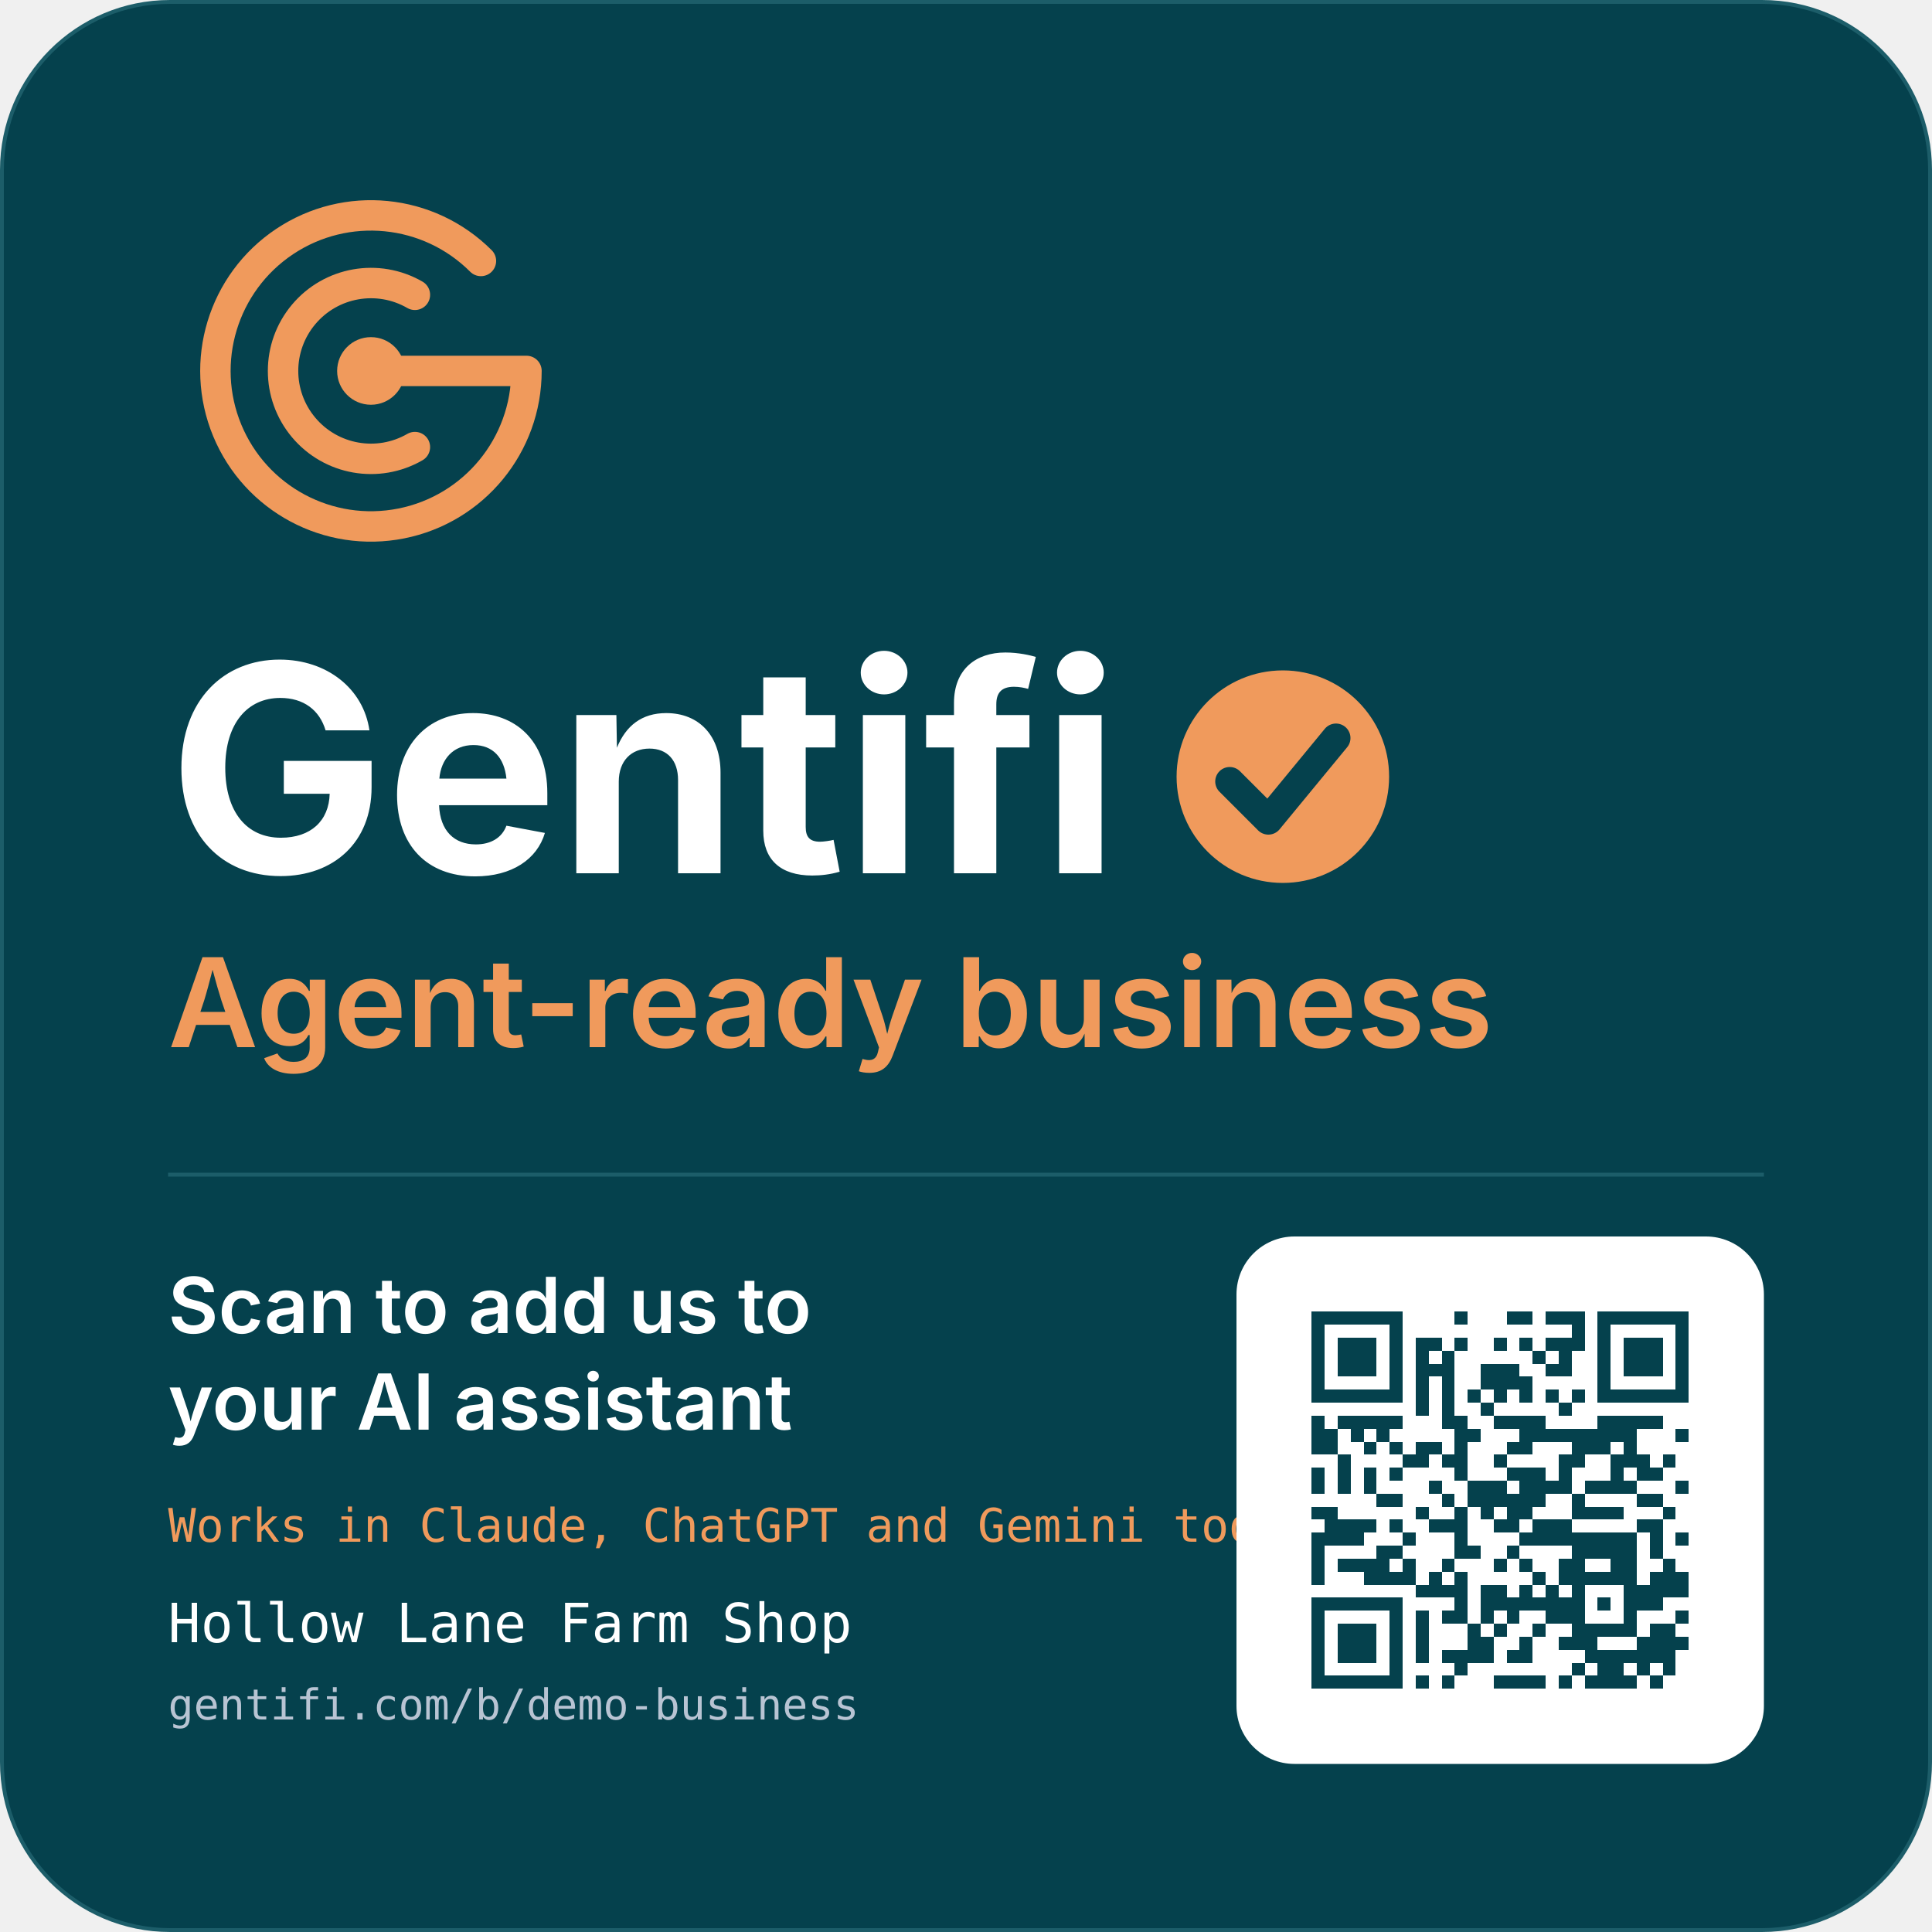
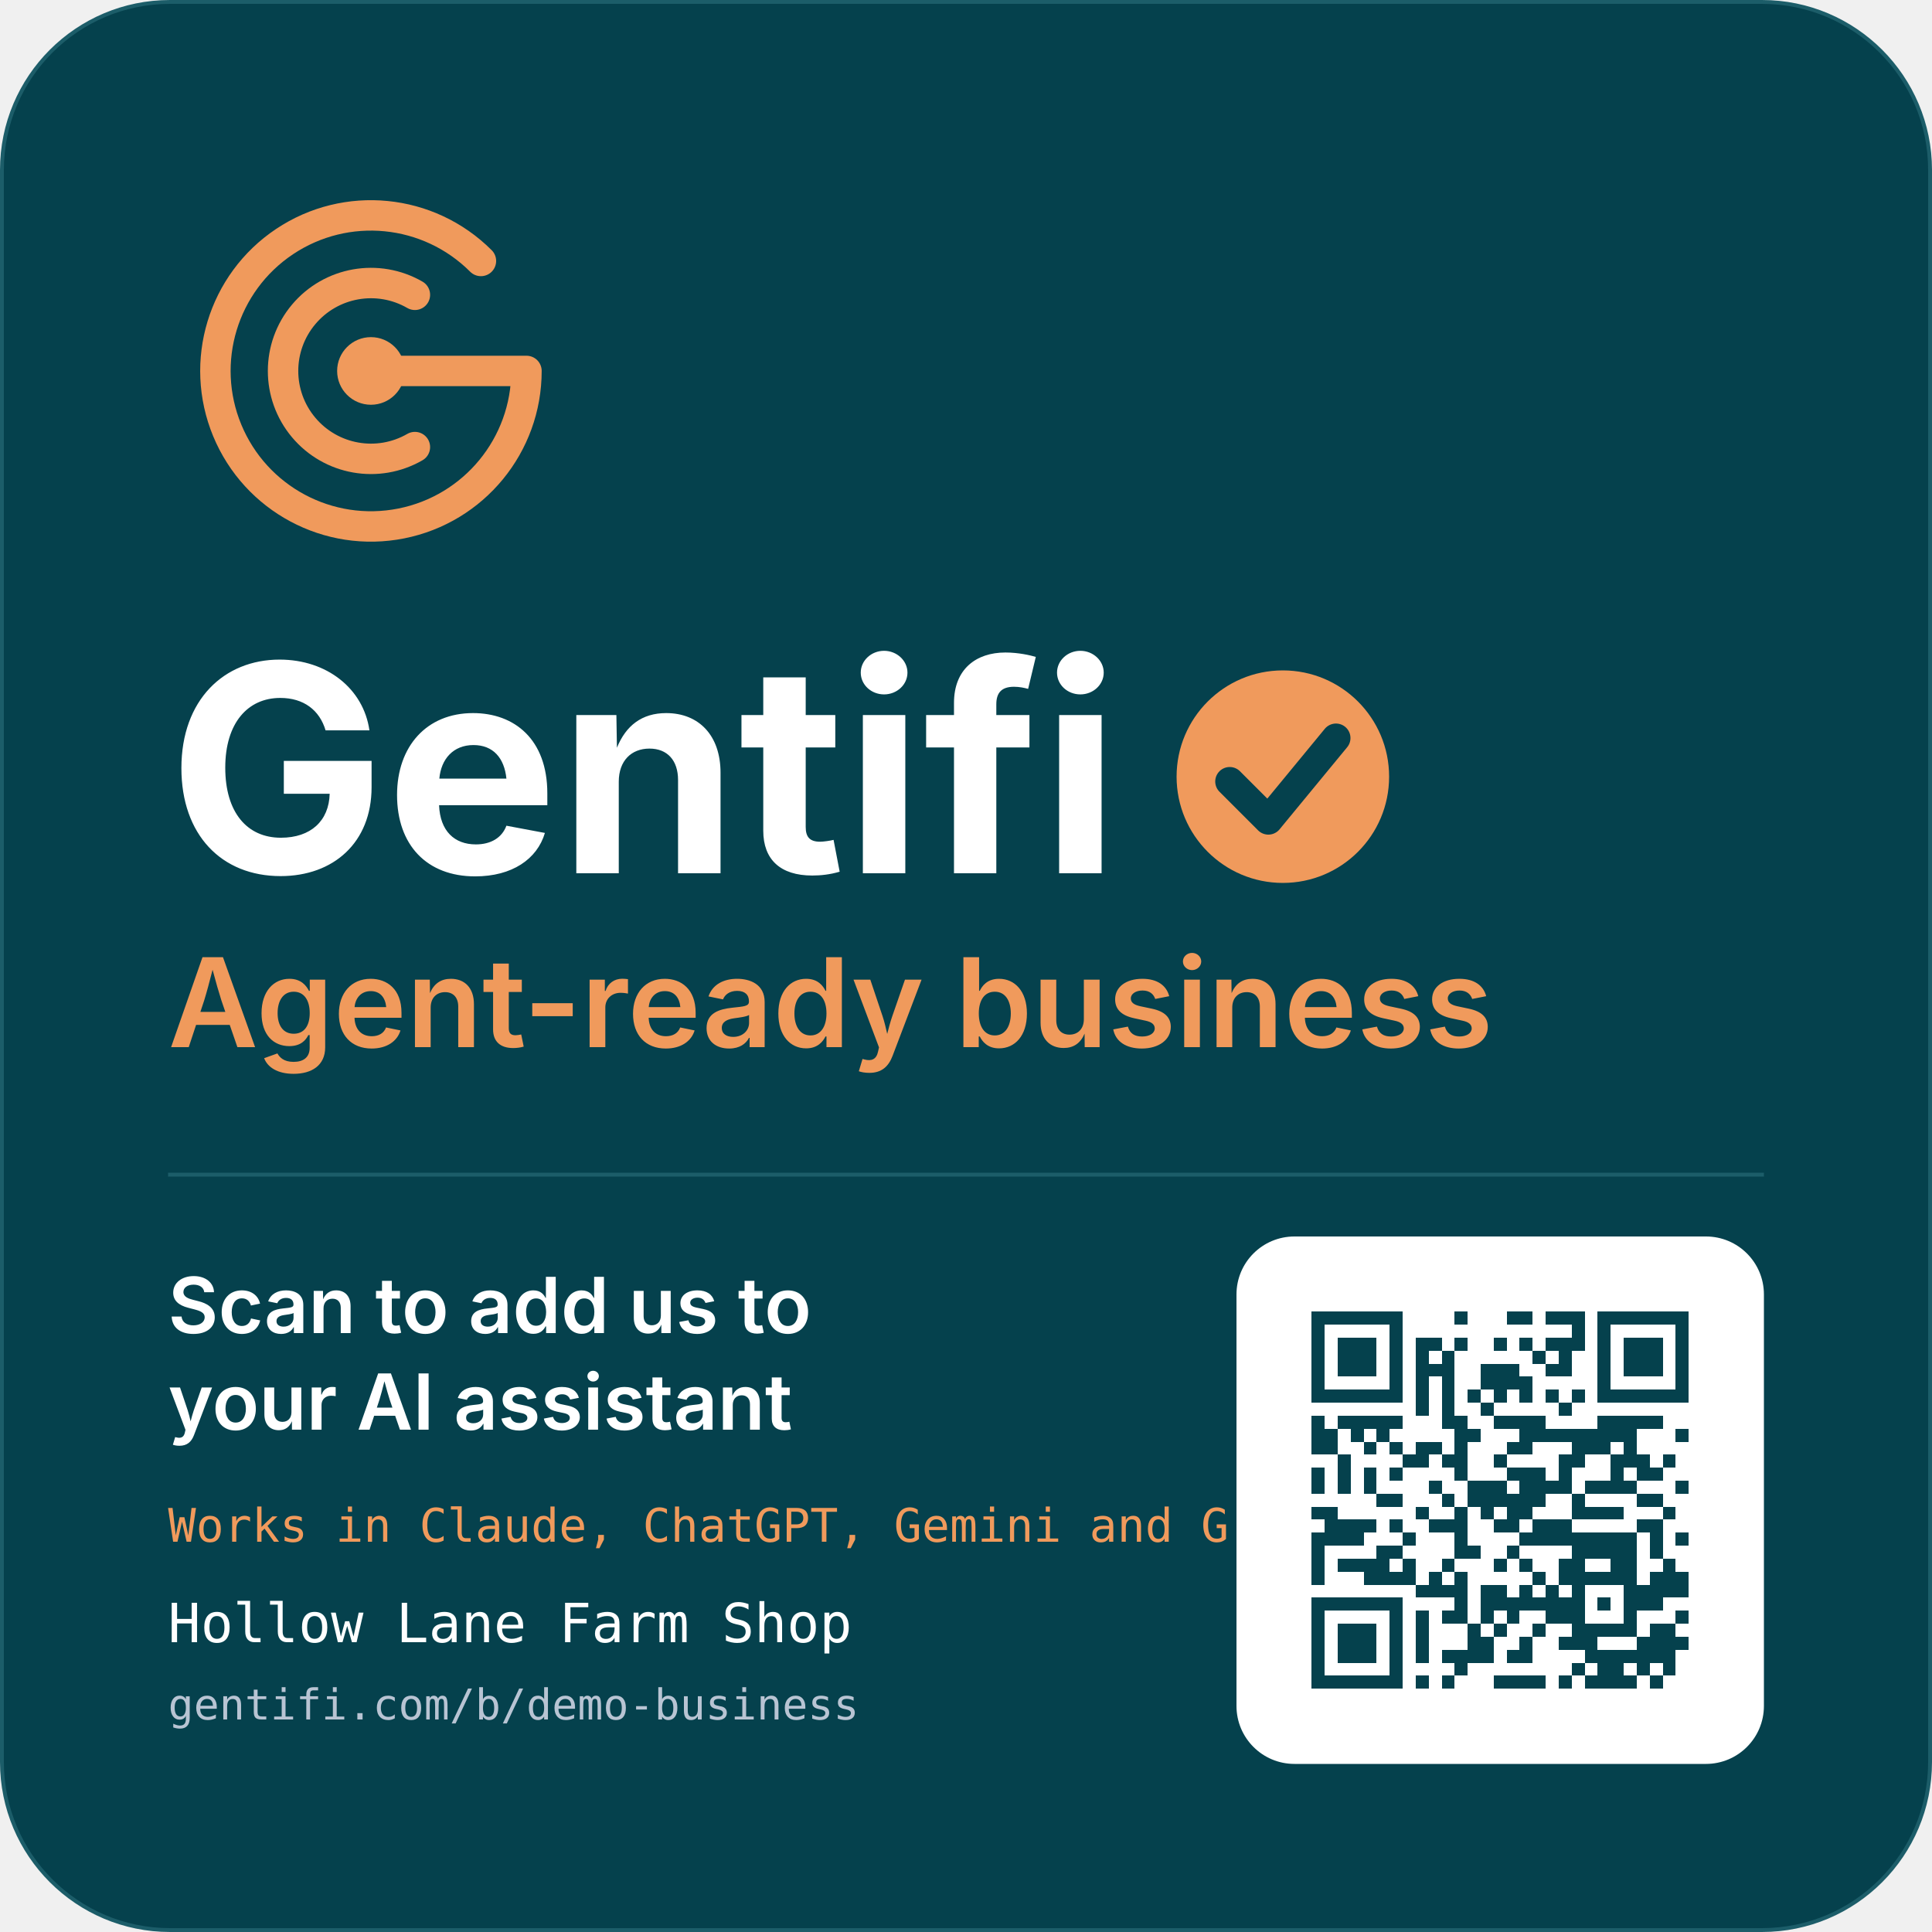
<svg xmlns="http://www.w3.org/2000/svg" viewBox="0 0 1000 1000" role="img" aria-labelledby="t">
  <rect x="1" y="1" width="998" height="998" rx="87" fill="#05414D" stroke="#1C5D69" stroke-width="2" />
  <g transform="translate(87 87) scale(1.75)">
    <path d="M73 37.48 A26 26 0 1 0 73 82.52" fill="none" stroke="#F09A5C" stroke-width="9" stroke-linecap="round" />
    <path d="M92.53 27.47 A46 46 0 1 0 106 60 L64 60" fill="none" stroke="#F09A5C" stroke-width="9" stroke-linecap="round" stroke-linejoin="round" />
    <circle cx="60" cy="60" r="10" fill="#F09A5C" />
  </g>
  <text x="87" y="452" font-family="Sora, 'Sora Local', system-ui, -apple-system, 'Segoe UI', sans-serif" font-weight="700" font-size="150" fill="#FFFFFF" textLength="487" lengthAdjust="spacingAndGlyphs">Gentifi</text>
  <g transform="translate(604 342) scale(5)">
    <circle cx="12" cy="12" r="11" fill="#F09A5C" />
    <path d="M6.5 12.5 L10.5 16.5 L17.5 8" fill="none" stroke="#05414D" stroke-width="3" stroke-linecap="round" stroke-linejoin="round" />
  </g>
  <text x="87" y="542" font-family="Sora, 'Sora Local', system-ui, -apple-system, 'Segoe UI', sans-serif" font-weight="600" font-size="64" fill="#F09A5C" textLength="640" lengthAdjust="spacingAndGlyphs">Agent-ready business</text>
  <line x1="87" y1="608" x2="913" y2="608" stroke="#1C5D69" stroke-width="2" />
  <text font-family="Sora, 'Sora Local', system-ui, -apple-system, 'Segoe UI', sans-serif" font-weight="600" font-size="40" fill="#FFFFFF">
    <tspan x="87" y="690">Scan to add us to</tspan>
    <tspan x="87" y="740">your AI assistant</tspan>
  </text>
-   <text x="87" y="798" font-family="'IBM Plex Mono', ui-monospace, Menlo, monospace" font-size="24" fill="#F09A5C" textLength="500" lengthAdjust="spacingAndGlyphs">Works in Claude, ChatGPT and Gemini today</text>
+   <text x="87" y="798" font-family="'IBM Plex Mono', ui-monospace, Menlo, monospace" font-size="24" fill="#F09A5C" textLength="500" lengthAdjust="spacingAndGlyphs">Works in Claude, ChatGPT, Gemini and Grok today</text>
  <text x="87" y="850" font-family="'IBM Plex Mono', ui-monospace, Menlo, monospace" font-size="28" fill="#FFFFFF">Hollow Lane Farm Shop</text>
  <text x="87" y="890" font-family="'IBM Plex Mono', ui-monospace, Menlo, monospace" font-size="22" fill="#B8C4D3">gentifi.com/b/demo-business</text>
  <rect x="640" y="640" width="273" height="273" rx="30" fill="#FFFFFF" />
  <svg x="652" y="652" width="249" height="249" viewBox="0 0 37 37" shape-rendering="crispEdges">
    <path fill="#05414D" d="M4 4h7v1h-7zM15 4h1v1h-1zM19 4h2v1h-2zM22 4h3v1h-3zM26 4h7v1h-7zM4 5h1v1h-1zM10 5h1v1h-1zM24 5h1v1h-1zM26 5h1v1h-1zM32 5h1v1h-1zM4 6h1v1h-1zM6 6h3v1h-3zM10 6h1v1h-1zM12 6h2v1h-2zM15 6h1v1h-1zM18 6h1v1h-1zM20 6h1v1h-1zM22 6h3v1h-3zM26 6h1v1h-1zM28 6h3v1h-3zM32 6h1v1h-1zM4 7h1v1h-1zM6 7h3v1h-3zM10 7h1v1h-1zM12 7h1v1h-1zM14 7h1v1h-1zM21 7h1v1h-1zM23 7h1v1h-1zM26 7h1v1h-1zM28 7h3v1h-3zM32 7h1v1h-1zM4 8h1v1h-1zM6 8h3v1h-3zM10 8h1v1h-1zM12 8h3v1h-3zM17 8h3v1h-3zM22 8h2v1h-2zM26 8h1v1h-1zM28 8h3v1h-3zM32 8h1v1h-1zM4 9h1v1h-1zM10 9h1v1h-1zM12 9h1v1h-1zM14 9h1v1h-1zM17 9h4v1h-4zM26 9h1v1h-1zM32 9h1v1h-1zM4 10h7v1h-7zM12 10h1v1h-1zM14 10h1v1h-1zM16 10h1v1h-1zM18 10h1v1h-1zM20 10h1v1h-1zM22 10h1v1h-1zM24 10h1v1h-1zM26 10h7v1h-7zM12 11h1v1h-1zM14 11h1v1h-1zM17 11h1v1h-1zM23 11h1v1h-1zM4 12h1v1h-1zM6 12h5v1h-5zM14 12h2v1h-2zM18 12h4v1h-4zM26 12h5v1h-5zM4 13h2v1h-2zM7 13h1v1h-1zM9 13h1v1h-1zM15 13h2v1h-2zM20 13h9v1h-9zM32 13h1v1h-1zM4 14h2v1h-2zM8 14h1v1h-1zM10 14h1v1h-1zM12 14h2v1h-2zM15 14h1v1h-1zM19 14h2v1h-2zM24 14h3v1h-3zM28 14h1v1h-1zM6 15h1v1h-1zM11 15h2v1h-2zM14 15h2v1h-2zM18 15h1v1h-1zM23 15h2v1h-2zM27 15h3v1h-3zM31 15h1v1h-1zM4 16h1v1h-1zM6 16h1v1h-1zM8 16h1v1h-1zM10 16h1v1h-1zM15 16h1v1h-1zM19 16h3v1h-3zM23 16h1v1h-1zM27 16h1v1h-1zM29 16h2v1h-2zM4 17h1v1h-1zM6 17h1v1h-1zM8 17h1v1h-1zM13 17h1v1h-1zM16 17h3v1h-3zM20 17h4v1h-4zM25 17h4v1h-4zM32 17h1v1h-1zM9 18h2v1h-2zM14 18h1v1h-1zM16 18h6v1h-6zM24 18h1v1h-1zM29 18h2v1h-2zM4 19h2v1h-2zM12 19h1v1h-1zM15 19h1v1h-1zM17 19h1v1h-1zM19 19h2v1h-2zM24 19h4v1h-4zM31 19h1v1h-1zM5 20h4v1h-4zM10 20h1v1h-1zM13 20h3v1h-3zM18 20h2v1h-2zM21 20h3v1h-3zM29 20h2v1h-2zM4 21h4v1h-4zM11 21h1v1h-1zM15 21h1v1h-1zM20 21h9v1h-9zM30 21h1v1h-1zM32 21h1v1h-1zM4 22h1v1h-1zM9 22h2v1h-2zM15 22h2v1h-2zM19 22h1v1h-1zM24 22h5v1h-5zM30 22h1v1h-1zM4 23h1v1h-1zM6 23h4v1h-4zM11 23h1v1h-1zM14 23h1v1h-1zM18 23h1v1h-1zM20 23h1v1h-1zM23 23h2v1h-2zM27 23h2v1h-2zM31 23h1v1h-1zM4 24h1v1h-1zM8 24h4v1h-4zM13 24h1v1h-1zM15 24h1v1h-1zM21 24h1v1h-1zM23 24h6v1h-6zM30 24h3v1h-3zM12 25h4v1h-4zM17 25h2v1h-2zM20 25h1v1h-1zM22 25h1v1h-1zM24 25h1v1h-1zM28 25h5v1h-5zM4 26h7v1h-7zM15 26h1v1h-1zM17 26h8v1h-8zM26 26h1v1h-1zM28 26h3v1h-3zM4 27h1v1h-1zM10 27h1v1h-1zM12 27h1v1h-1zM14 27h2v1h-2zM17 27h1v1h-1zM19 27h1v1h-1zM22 27h3v1h-3zM28 27h1v1h-1zM32 27h1v1h-1zM4 28h1v1h-1zM6 28h3v1h-3zM10 28h1v1h-1zM12 28h1v1h-1zM16 28h1v1h-1zM18 28h1v1h-1zM21 28h1v1h-1zM24 28h5v1h-5zM30 28h2v1h-2zM4 29h1v1h-1zM6 29h3v1h-3zM10 29h1v1h-1zM12 29h1v1h-1zM16 29h2v1h-2zM20 29h1v1h-1zM23 29h3v1h-3zM29 29h4v1h-4zM4 30h1v1h-1zM6 30h3v1h-3zM10 30h1v1h-1zM12 30h1v1h-1zM14 30h4v1h-4zM19 30h2v1h-2zM25 30h7v1h-7zM4 31h1v1h-1zM10 31h1v1h-1zM15 31h1v1h-1zM24 31h1v1h-1zM26 31h2v1h-2zM29 31h1v1h-1zM31 31h1v1h-1zM4 32h7v1h-7zM12 32h1v1h-1zM14 32h1v1h-1zM18 32h4v1h-4zM23 32h1v1h-1zM25 32h4v1h-4zM30 32h1v1h-1z" />
  </svg>
</svg>
